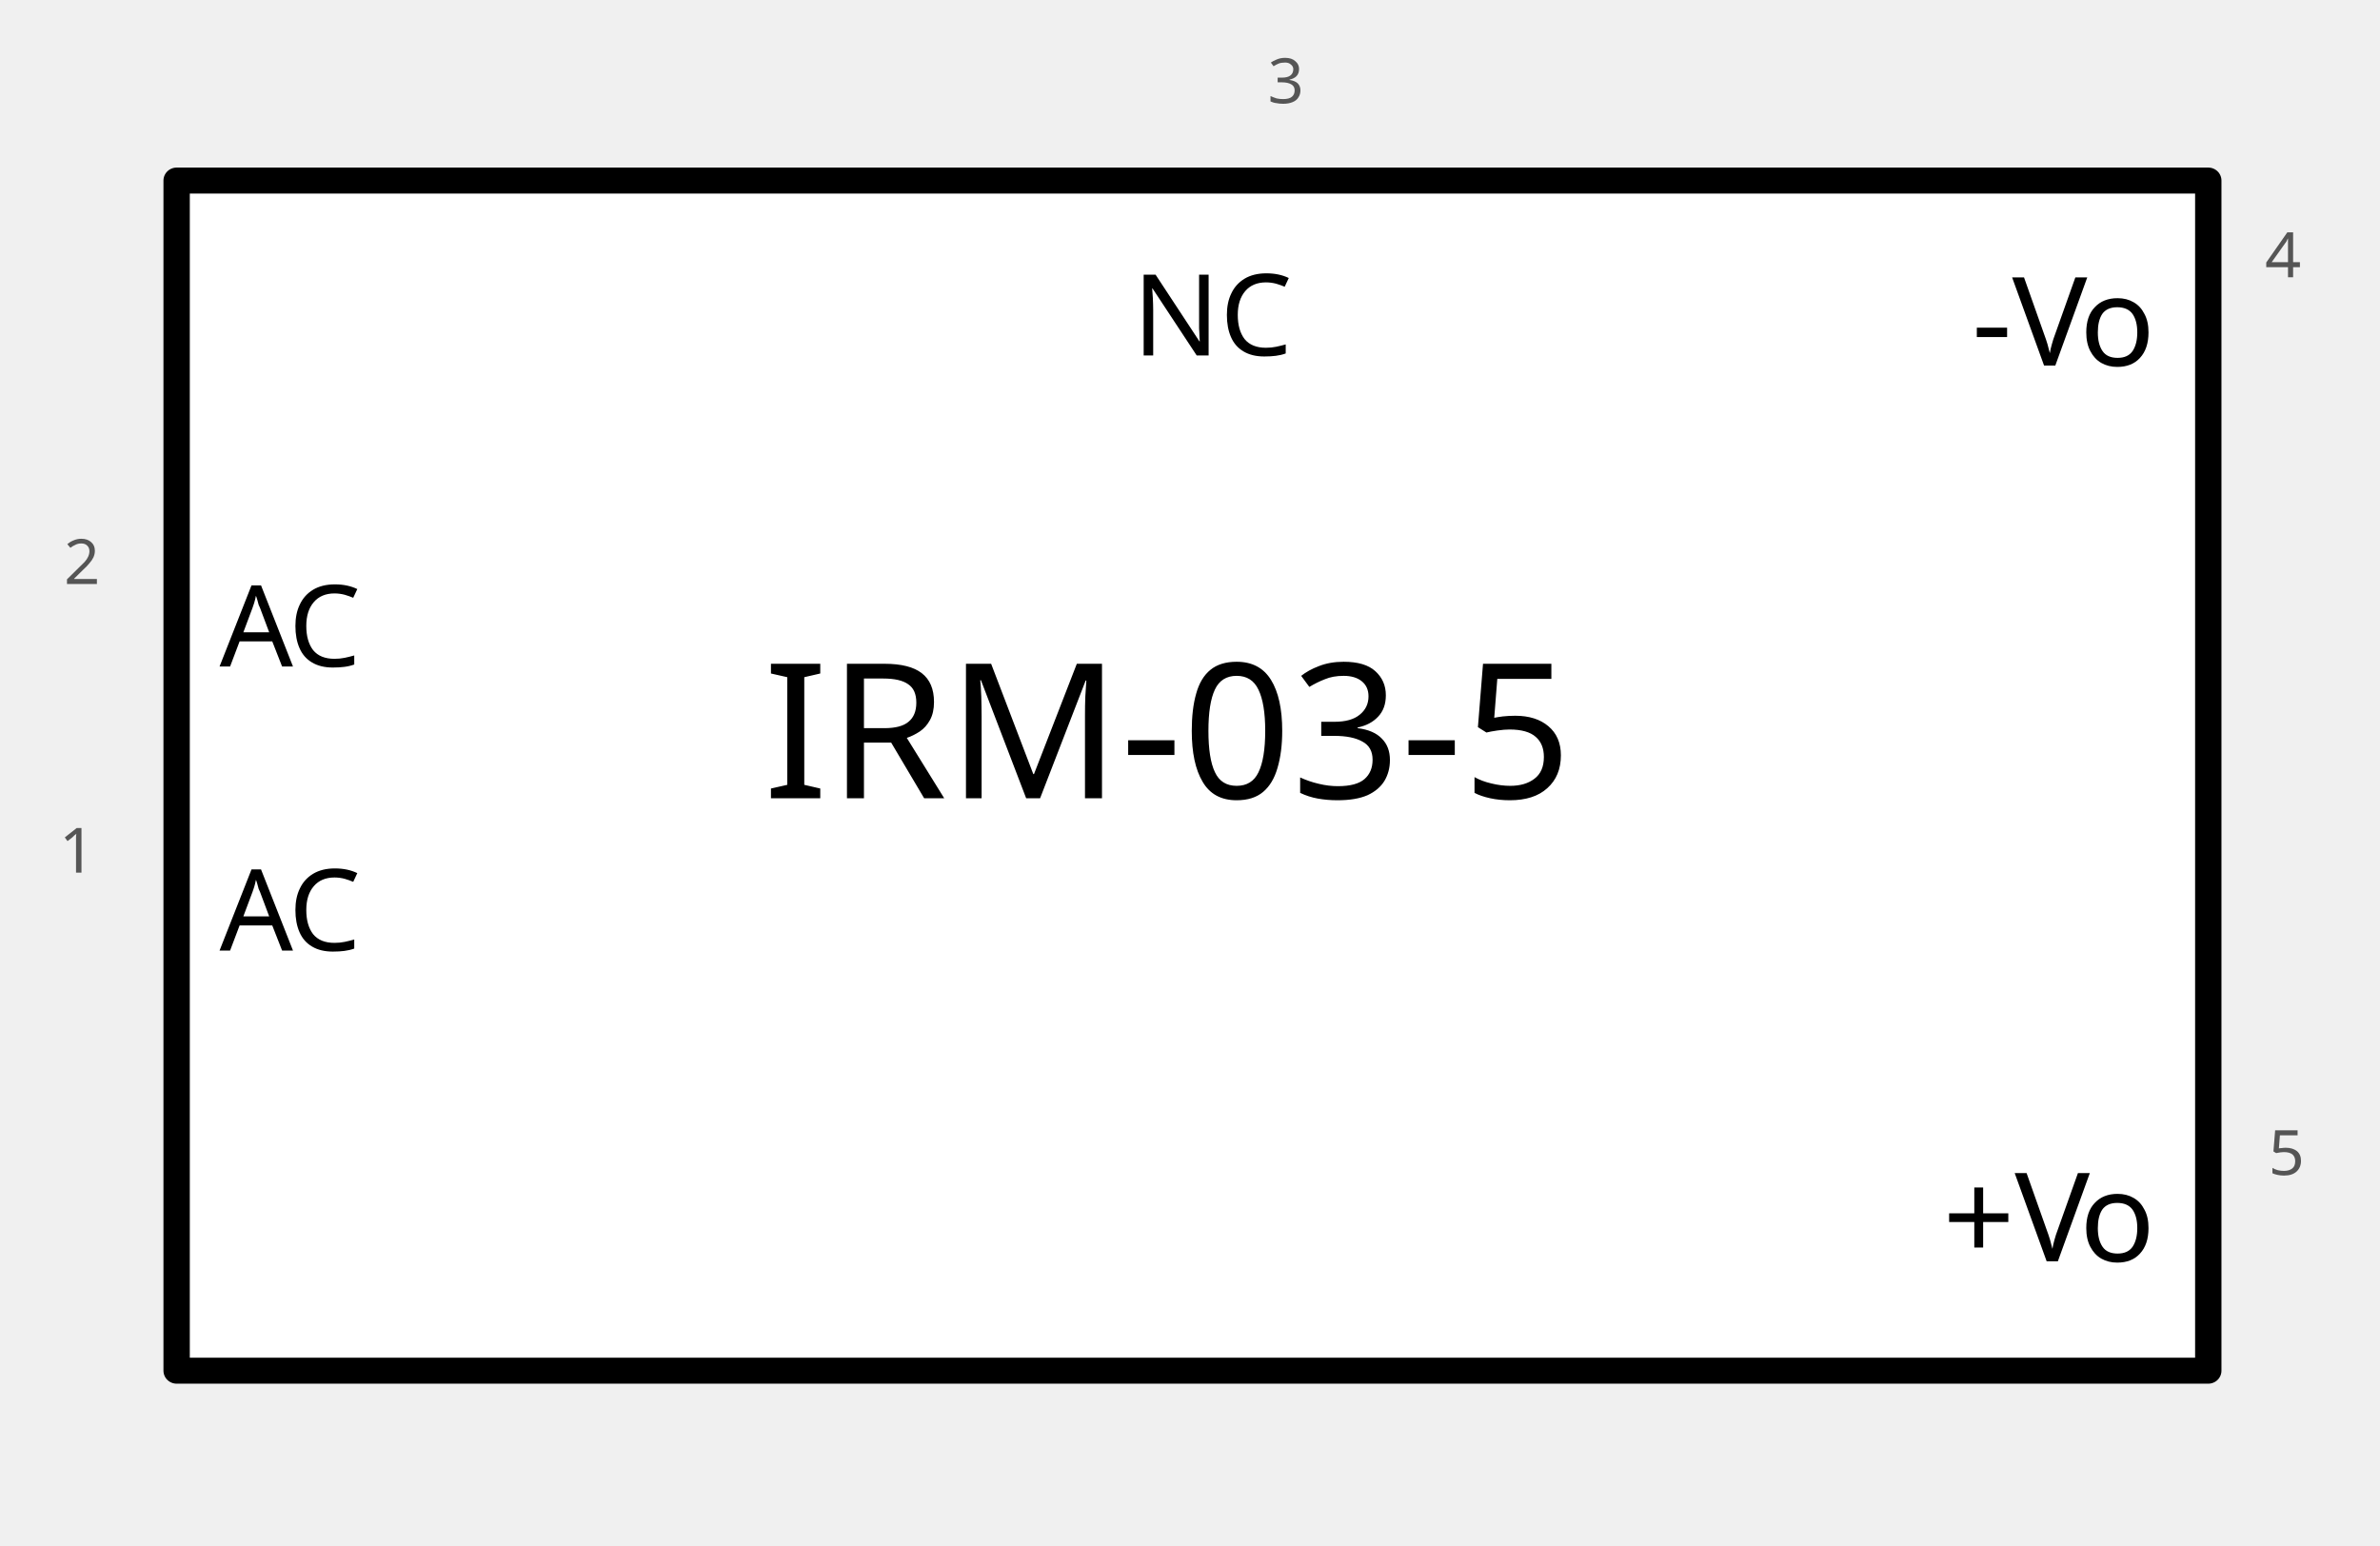
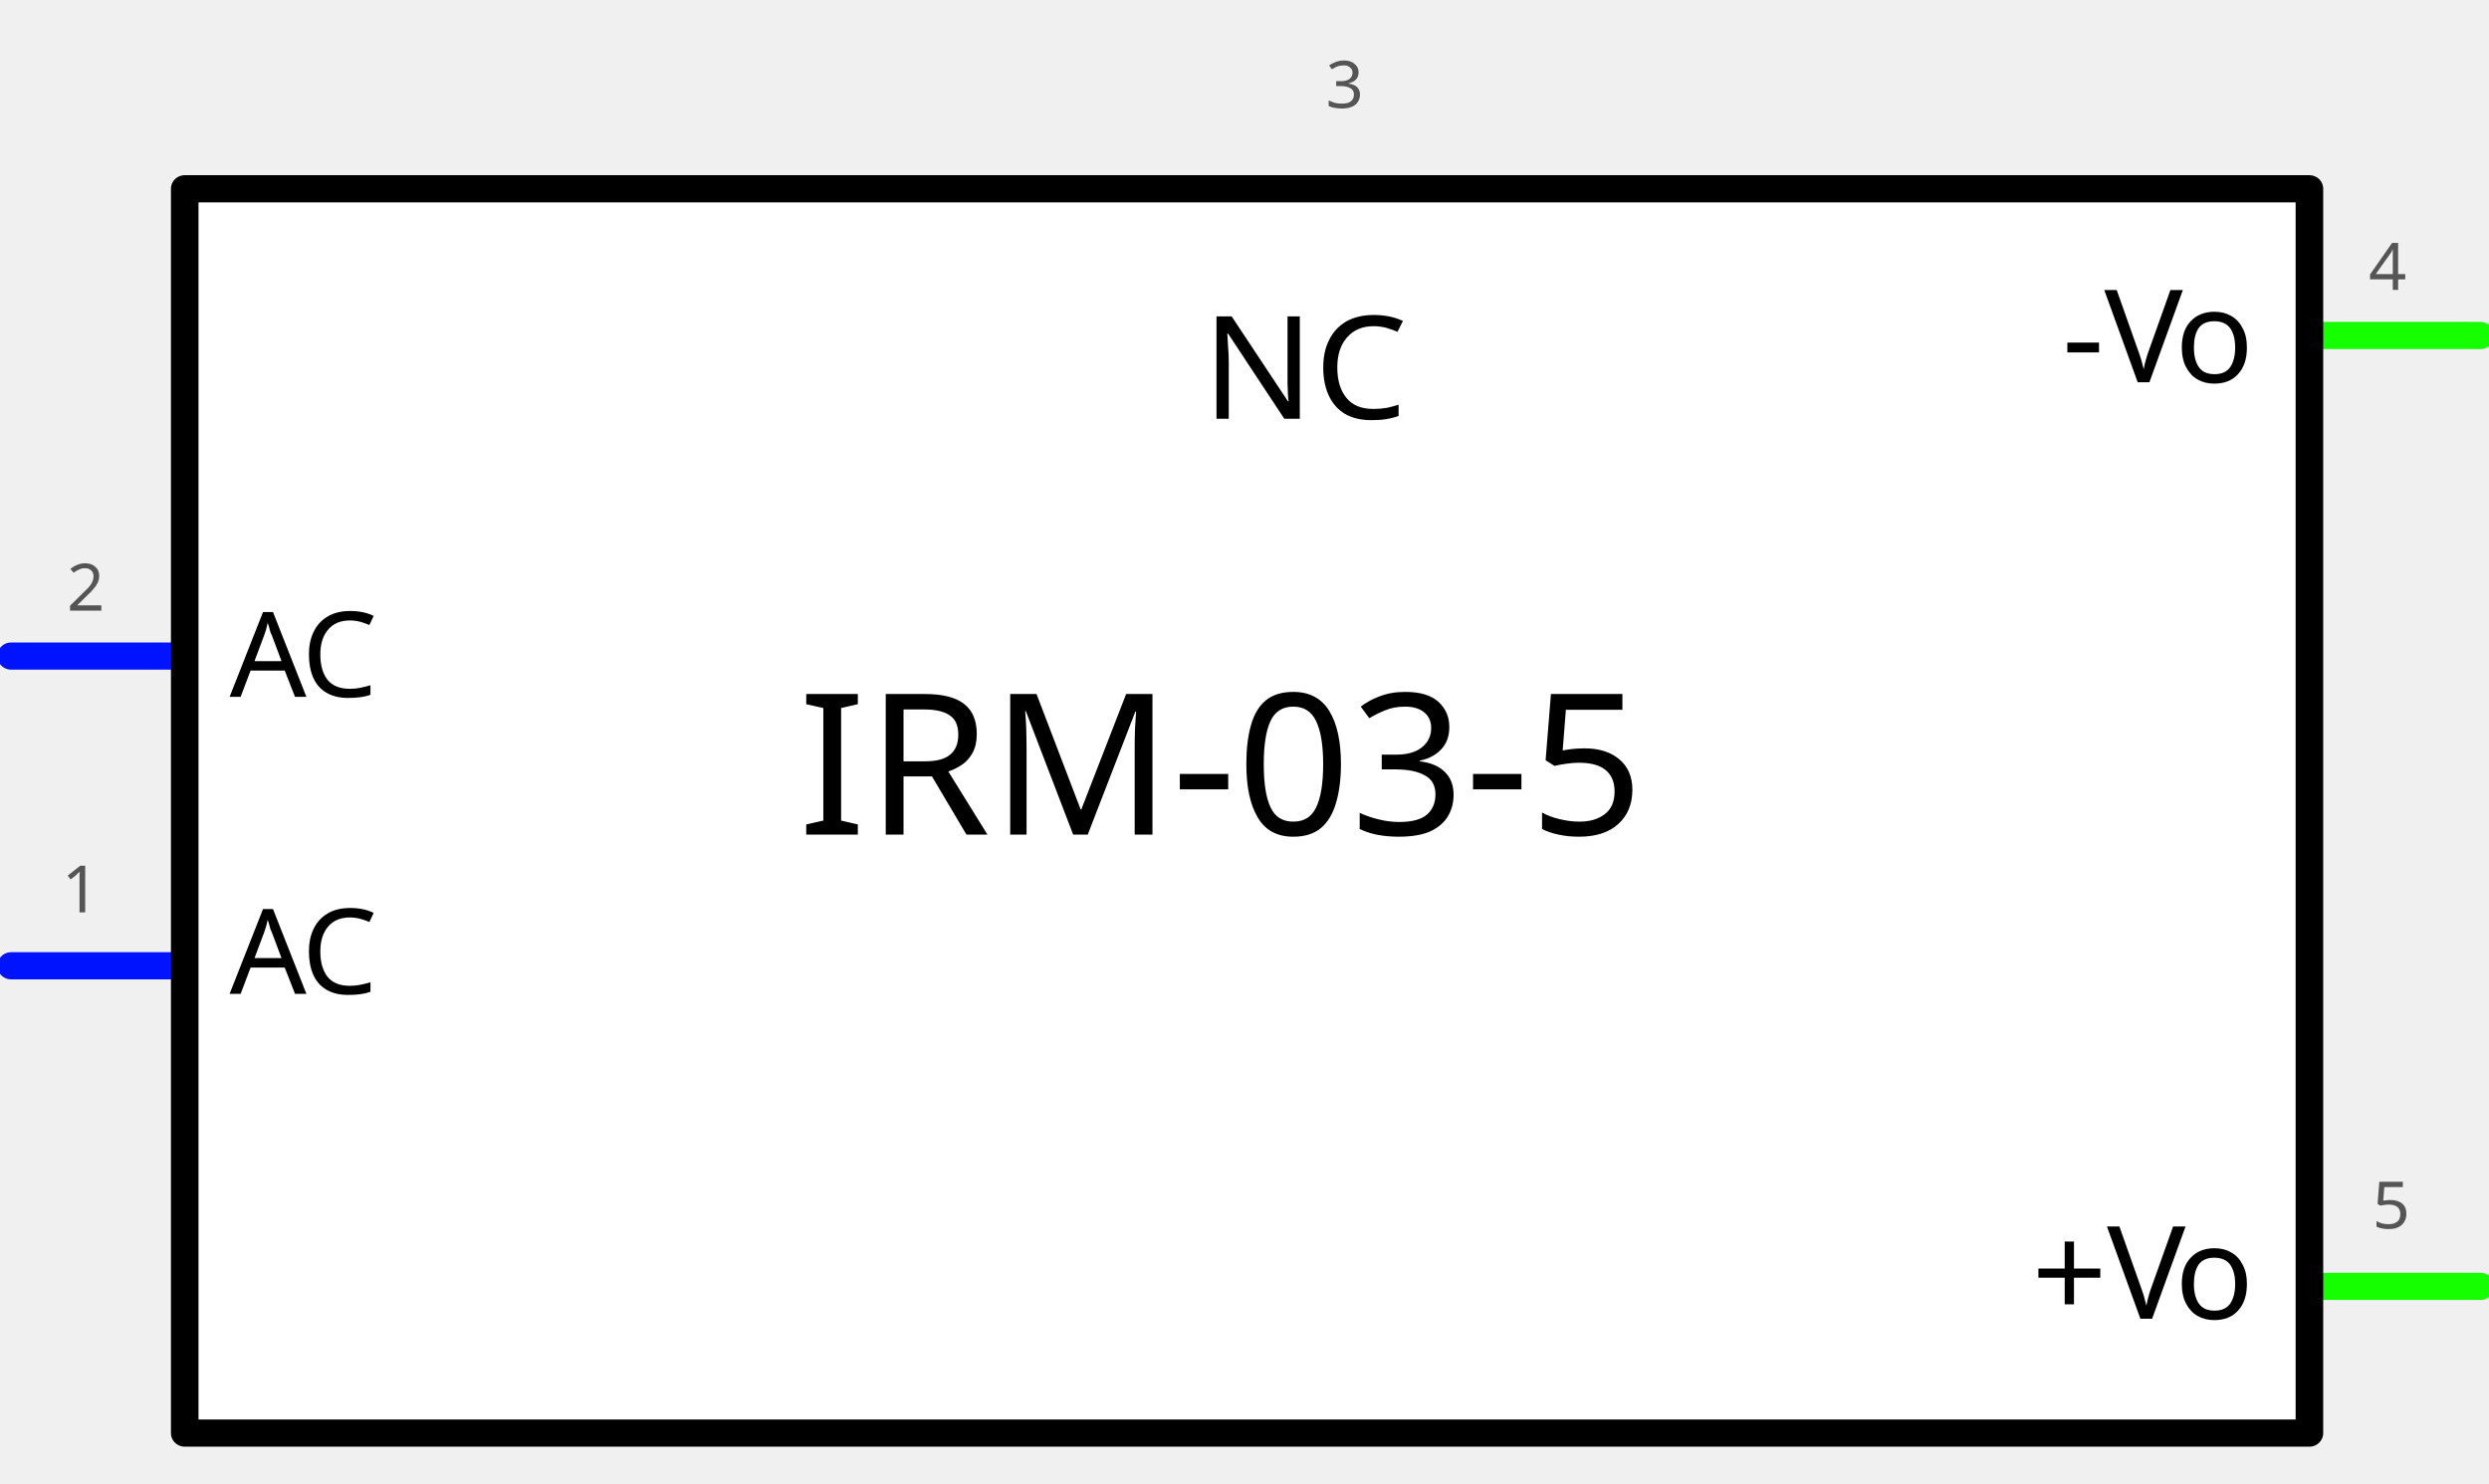
- <svg xmlns="http://www.w3.org/2000/svg" version="1.2" baseProfile="tiny" id="svg3681" x="0px" y="0px" viewBox="0 0 110.9 72" xml:space="preserve">
+ <svg xmlns="http://www.w3.org/2000/svg" xml:space="preserve" width="110.9" y="0px" version="1.2" id="svg3681" x="0px" viewBox="0 0 110.9 66.1" baseProfile="tiny" gorn="0" height="66.1">
  <g transform="matrix(1.227863,0,0,1.210858,-37.07775,-1.394138)">
    <g>
      <g>
        <g>
          <g>
-             <g id="g3683">
-               <g id="g3685">
-                 <rect id="connector4vominus" x="114.4" y="13.5" fill-rule="evenodd" fill="#FFFFFF" stroke="#16FF00" stroke-linejoin="round" stroke-miterlimit="1.414" width="5.8" height="0" />
-                 <rect id="connector4terminal" x="120.5" y="13.6" fill="none" width="0" height="0" />
-                 <rect id="connector5voplus" x="114.4" y="48.5" fill-rule="evenodd" fill="#FFFFFF" stroke="#16FF00" stroke-linejoin="round" stroke-miterlimit="1.414" width="5.8" height="0" />
-                 <rect id="connector5terminal" x="120.5" y="48.5" fill="none" width="0" height="0" />
+             <g>
+               <g id="g3683" gorn="0.1.0.0.0.0.0.0">
+                 <g id="g3685" gorn="0.1.0.0.0.0.0.0.0">
+                   <polygon stroke-linejoin="round" points="114.4,13.5 120.2,13.5 120.2,13.5 " fill="#FFFFFF" fill-rule="evenodd" id="connector4vominus" stroke-miterlimit="1.414" gorn="0.1.0.0.0.0.0.0.0.0" stroke="#16FF00" />
+                   <polygon points="120.5,13.6 120.5,13.6 120.5,13.6 " fill="none" id="connector4terminal" gorn="0.1.0.0.0.0.0.0.0.1" />
+                   <polygon stroke-linejoin="round" points="114.4,48.5 120.2,48.5 120.2,48.5 " fill="#FFFFFF" fill-rule="evenodd" id="connector5voplus" stroke-miterlimit="1.414" gorn="0.1.0.0.0.0.0.0.0.2" stroke="#16FF00" />
+                   <polygon points="120.5,48.5 120.5,48.5 120.5,48.5 " fill="none" id="connector5terminal" gorn="0.1.0.0.0.0.0.0.0.3" />
+                   <rect stroke-linejoin="round" fill="#0600FF" width="0" y="1.5" fill-rule="evenodd" id="connector3nc" x="76.7" stroke-miterlimit="1.414" gorn="0.1.0.0.0.0.0.0.0.4" stroke="#0013FF" height="5.8" />
+                   <polygon points="76.7,1.2 76.7,1.2 76.7,1.2 " fill="none" id="connector3terminal" gorn="0.1.0.0.0.0.0.0.0.5" />
+                   <polygon stroke-linejoin="round" points="30.6,25.3 36.4,25.3 36.4,25.3 " fill="#0600FF" fill-rule="evenodd" id="connector2acl" stroke-miterlimit="1.414" gorn="0.1.0.0.0.0.0.0.0.6" stroke="#0013FF" />
+                   <polygon points="30.2,25.3 30.2,25.3 30.2,25.3 " fill="none" id="connector2terminal" gorn="0.1.0.0.0.0.0.0.0.7" />
+                   <polygon stroke-linejoin="round" points="30.6,36.7 36.4,36.7 36.4,36.7 " fill="#0600FF" fill-rule="evenodd" id="connector1acn" stroke-miterlimit="1.414" gorn="0.1.0.0.0.0.0.0.0.8" stroke="#0013FF" />
+                   <polygon points="30.2,36.7 30.2,36.7 30.2,36.7 " fill="none" id="connector1terminal" gorn="0.1.0.0.0.0.0.0.0.9" />
+                 </g>
+                 <rect stroke-linejoin="round" fill="#FFFFFF" width="77.1" y="8.1" fill-rule="evenodd" stroke-linecap="round" id="rect3695" x="36.9" stroke-miterlimit="1.414" gorn="0.1.0.0.0.0.0.0.1" stroke="#000000" height="45.8" />
+                 <g transform="matrix(0.8259 0 0 0.8259 105.0229 15.2206)">
+                   <text font-family="'DroidSans'" font-size="5.758">-V</text>
+                 </g>
+                 <g transform="matrix(0.8259 0 0 0.8259 109.1117 15.2206)">
+                   <text font-family="'DroidSans'" id="tspan3699" gorn="0.1.0.0.0.0.0.0.3.0" font-size="5.758">o</text>
+                 </g>
+                 <g transform="matrix(0.8259 0 0 0.8259 103.9333 49.6902)">
+                   <text font-family="'DroidSans'" font-size="5.758">+V</text>
+                 </g>
+                 <g transform="matrix(0.8259 0 0 0.8259 109.1117 49.6902)">
+                   <text font-family="'DroidSans'" id="tspan3703" gorn="0.1.0.0.0.0.0.0.5.0" font-size="5.758">o</text>
+                 </g>
+                 <g transform="matrix(0.8259 0 0 0.8259 59.1702 31.8713)">
+                   <text font-family="'DroidSans'" id="text3705" gorn="0.1.0.0.0.0.0.0.6.0" font-size="8.787">IRM-03-5</text>
+                 </g>
+                 <g transform="matrix(0.8259 0 0 0.8259 38.5285 26.802)">
+                   <text font-family="'DroidSans'" font-size="5.281">A</text>
+                 </g>
+                 <g transform="matrix(0.8259 0 0 0.8259 41.1368 26.802)">
+                   <text font-family="'DroidSans'" font-size="5.281">C</text>
+                 </g>
+                 <g transform="matrix(0.8259 0 0 0.8259 38.5285 37.7338)">
+                   <text font-family="'DroidSans'" font-size="5.281">A</text>
+                 </g>
+                 <g transform="matrix(0.8259 0 0 0.8259 41.1368 37.7338)">
+                   <text font-family="'DroidSans'" font-size="5.281">C</text>
+                 </g>
+                 <g transform="matrix(0.8374 0 0 0.8259 73.8175 16.5646)">
+                   <text font-family="'DroidSans'" id="text3709_1_" gorn="0.1.0.0.0.0.0.0.11.0" font-size="6.394">NC</text>
+                 </g>
+                 <g transform="matrix(0.8259 0 0 0.8259 116.2793 46.3666)">
+                   <text fill="#555555" font-family="'DroidSans'" id="text3717" gorn="0.1.0.0.0.0.0.0.12.0" font-size="2.906">5</text>
+                 </g>
+                 <g transform="matrix(0.8259 0 0 0.8259 116.148 11.822)">
+                   <text fill="#555555" font-family="'DroidSans'" id="text3715" gorn="0.1.0.0.0.0.0.0.13.0" font-size="2.906">4</text>
+                 </g>
+                 <g transform="matrix(0.8259 0 0 0.8259 78.3092 5.12)">
+                   <text fill="#555555" font-family="'DroidSans'" id="text3715_1_" gorn="0.1.0.0.0.0.0.0.14.0" font-size="2.906">3</text>
+                 </g>
+                 <g transform="matrix(0.8259 0 0 0.8259 32.6227 23.6272)">
+                   <text fill="#555555" font-family="'DroidSans'" id="text3711" gorn="0.1.0.0.0.0.0.0.15.0" font-size="2.906">2</text>
+                 </g>
+                 <g transform="matrix(0.8259 0 0 0.8259 32.437 34.7336)">
+                   <text fill="#555555" font-family="'DroidSans'" id="text3713" gorn="0.1.0.0.0.0.0.0.16.0" font-size="2.906">1</text>
+                 </g>
              </g>
-               <rect id="connector3nc" x="76.7" y="1.5" fill-rule="evenodd" fill="#0600FF" stroke="#0013FF" stroke-linejoin="round" stroke-miterlimit="1.414" width="0" height="5.8" />
-               <rect id="connector3terminal" x="76.7" y="1.2" fill="none" width="0" height="0" />
-               <rect id="connector2acl" x="30.6" y="25.3" fill-rule="evenodd" fill="#0600FF" stroke="#0013FF" stroke-linejoin="round" stroke-miterlimit="1.414" width="5.8" height="0" />
-               <rect id="connector2terminal" x="30.2" y="25.3" fill="none" width="0" height="0" />
-               <rect id="connector1acn" x="30.6" y="36.7" fill-rule="evenodd" fill="#0600FF" stroke="#0013FF" stroke-linejoin="round" stroke-miterlimit="1.414" width="5.8" height="0" />
-               <rect id="connector1terminal" x="30.2" y="36.7" fill="none" width="0" height="0" />
-               <rect id="rect3695" x="36.9" y="8.1" fill-rule="evenodd" fill="#FFFFFF" stroke="#000000" stroke-linecap="round" stroke-linejoin="round" stroke-miterlimit="1.414" width="77.1" height="45.8" />
-               <g id="text3697">
-                 <text transform="matrix(0.8259 0 0 0.8259 105.0229 15.2202)" font-family="'DroidSans'" font-size="5.758px">-V</text>
-                 <text id="tspan3699" transform="matrix(0.8259 0 0 0.8259 109.1117 15.2202)" font-family="'DroidSans'" font-size="5.758px">o</text>
-               </g>
-               <g id="text3701">
-                 <text transform="matrix(0.8259 0 0 0.8259 103.9333 49.6894)" font-family="'DroidSans'" font-size="5.758px">+V</text>
-                 <text id="tspan3703" transform="matrix(0.8259 0 0 0.8259 109.1117 49.6894)" font-family="'DroidSans'" font-size="5.758px">o</text>
-               </g>
-               <text id="text3705" transform="matrix(0.8259 0 0 0.8259 59.1702 31.8705)" font-family="'DroidSans'" font-size="8.787px">IRM-03-5</text>
-               <text transform="matrix(0.8259 0 0 0.8259 38.5285 26.8016)" font-family="'DroidSans'" font-size="5.28px">A</text>
-               <text transform="matrix(0.8259 0 0 0.8259 41.1368 26.8016)" font-family="'DroidSans'" font-size="5.28px">C</text>
-               <text transform="matrix(0.8259 0 0 0.8259 38.5285 37.733)" font-family="'DroidSans'" font-size="5.28px">A</text>
-               <text transform="matrix(0.8259 0 0 0.8259 41.1368 37.733)" font-family="'DroidSans'" font-size="5.28px">C</text>
-               <text id="text3717" transform="matrix(0.8259 0 0 0.8259 116.2793 46.3658)" fill="#555555" font-family="'DroidSans'" font-size="2.906px">5</text>
-               <text id="text3715" transform="matrix(0.8259 0 0 0.8259 116.148 11.8216)" fill="#555555" font-family="'DroidSans'" font-size="2.906px">4</text>
-               <text id="text3715_1_" transform="matrix(0.8259 0 0 0.8259 78.3087 5.1194)" fill="#555555" font-family="'DroidSans'" font-size="2.906px">3</text>
-               <text id="text3711" transform="matrix(0.8259 0 0 0.8259 32.6227 23.6268)" fill="#555555" font-family="'DroidSans'" font-size="2.906px">2</text>
-               <text id="text3713" transform="matrix(0.8259 0 0 0.8259 32.437 34.7328)" fill="#555555" font-family="'DroidSans'" font-size="2.906px">1</text>
            </g>
          </g>
        </g>
      </g>
    </g>
  </g>
-   <text id="text3709_1_" transform="matrix(1.014 0 0 1 52.7684 16.5644)" font-family="'DroidSans'" font-size="5.28px">NC</text>
</svg>
